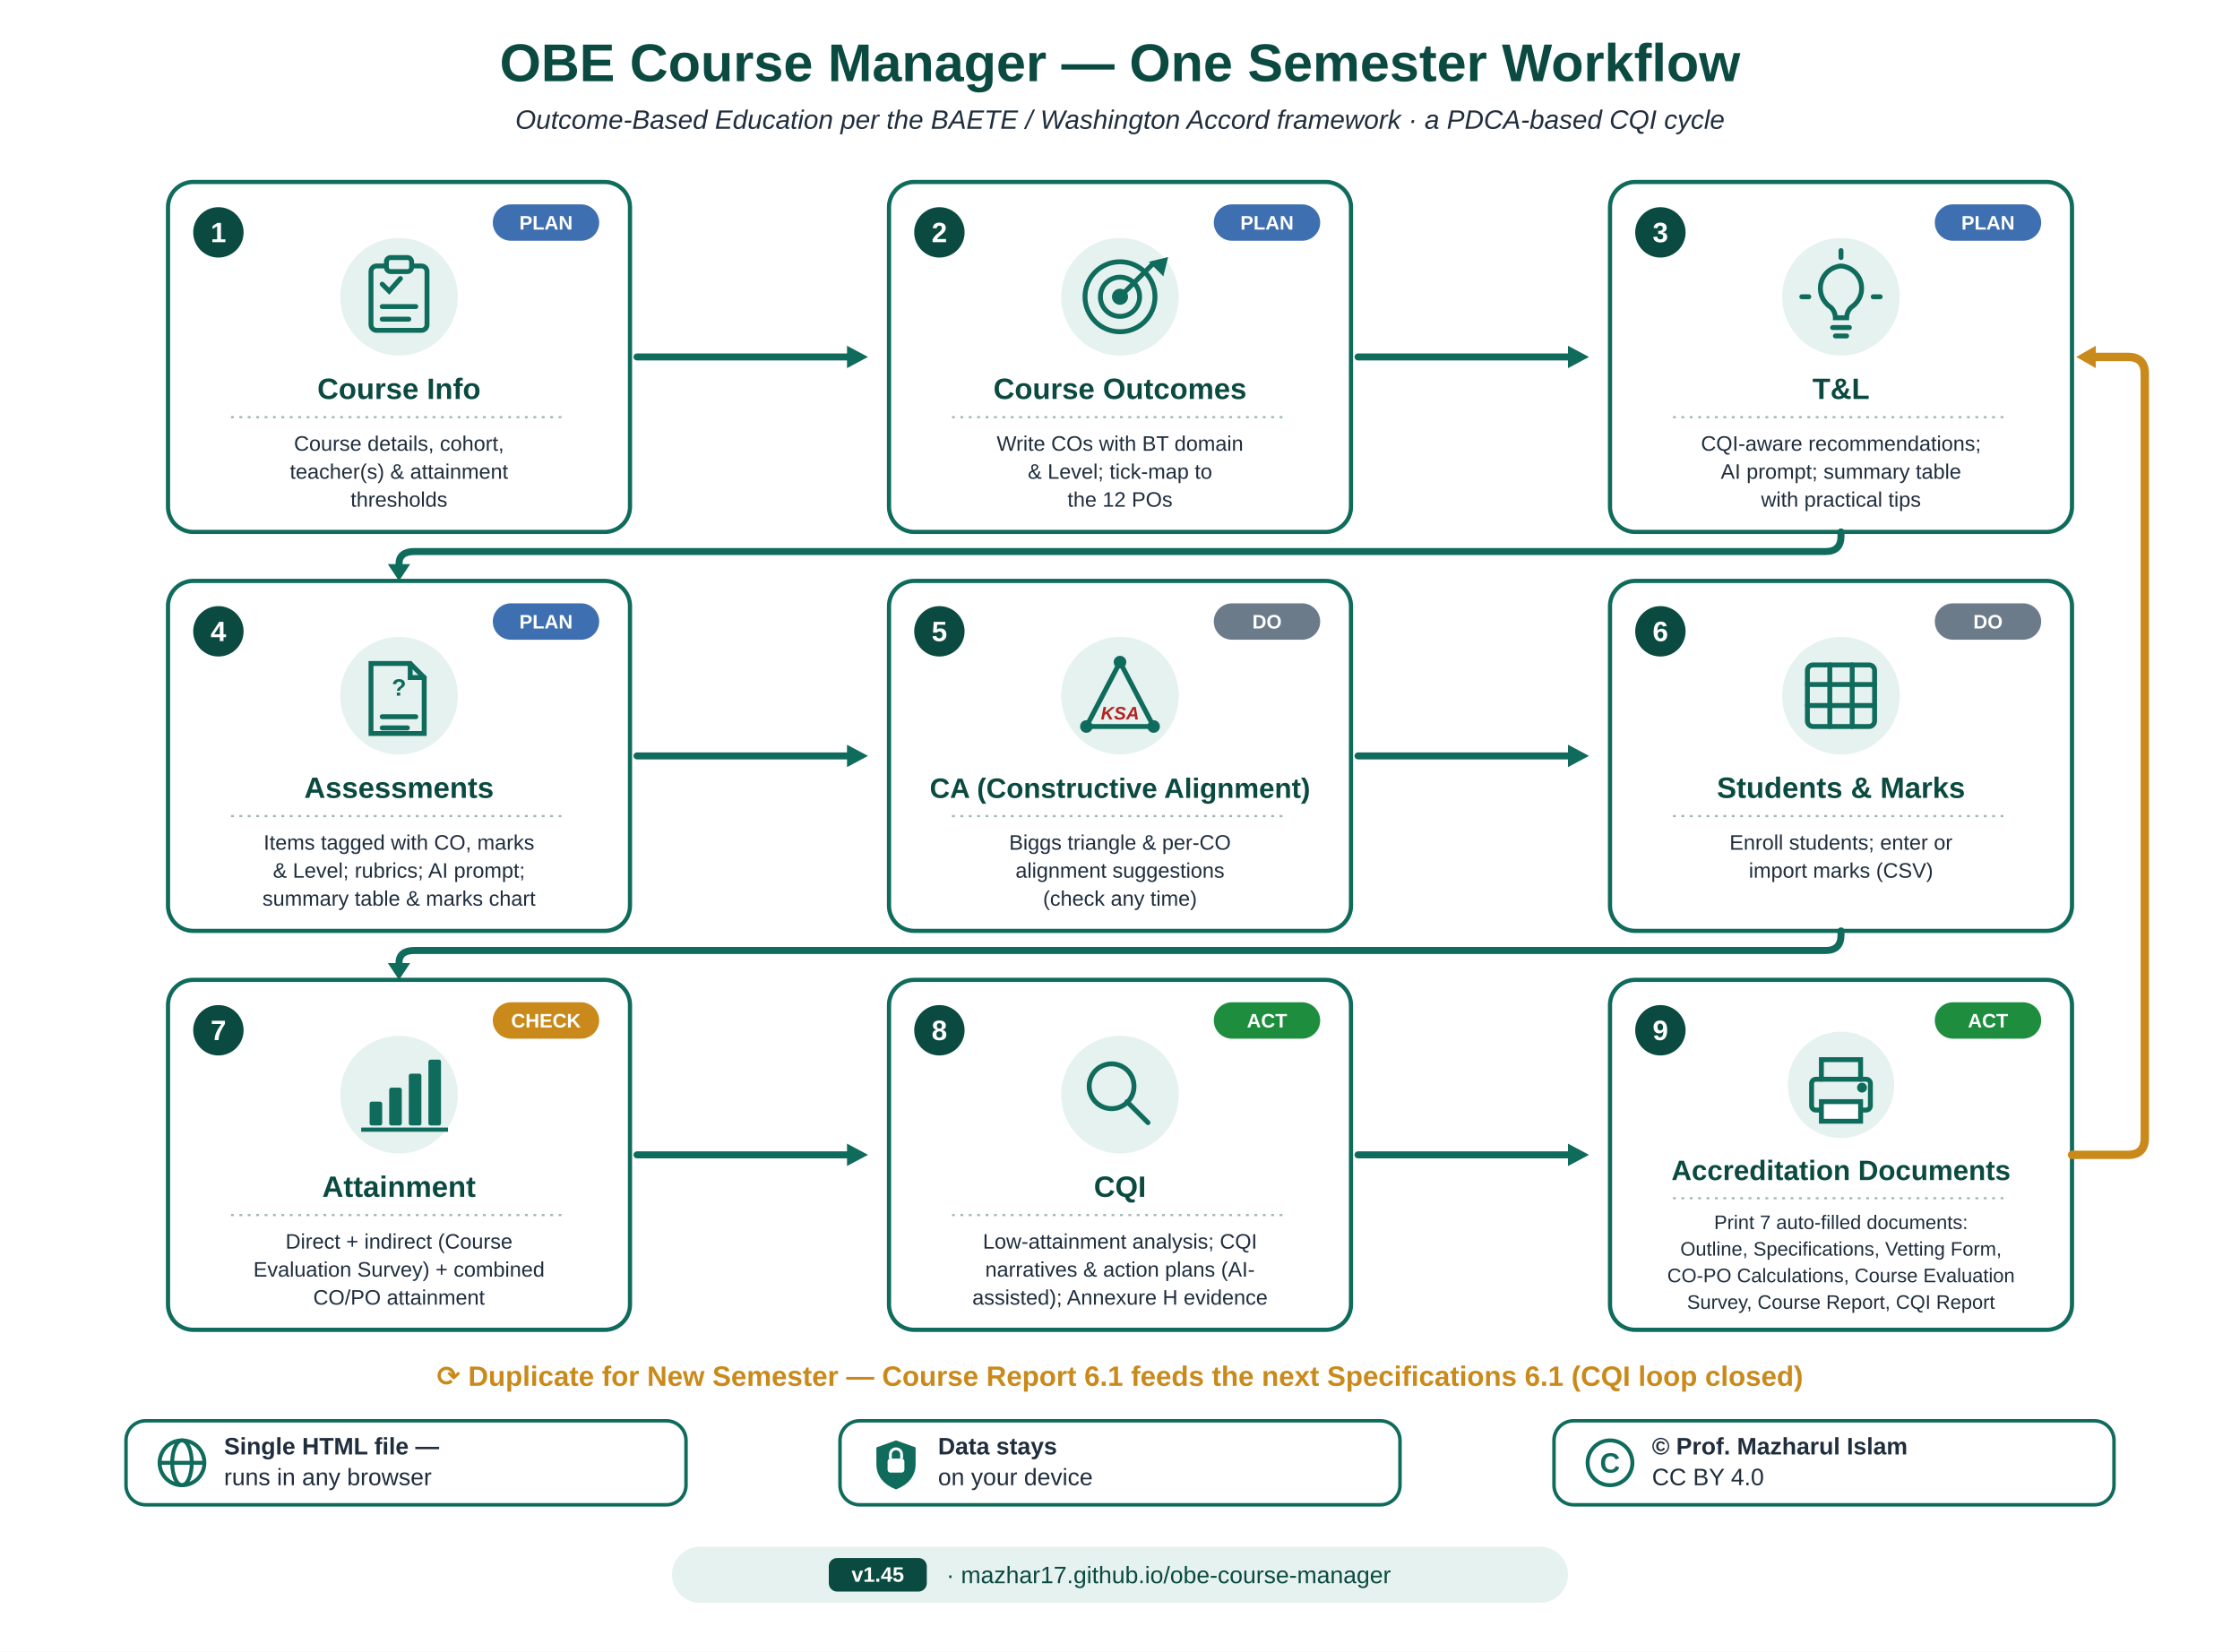
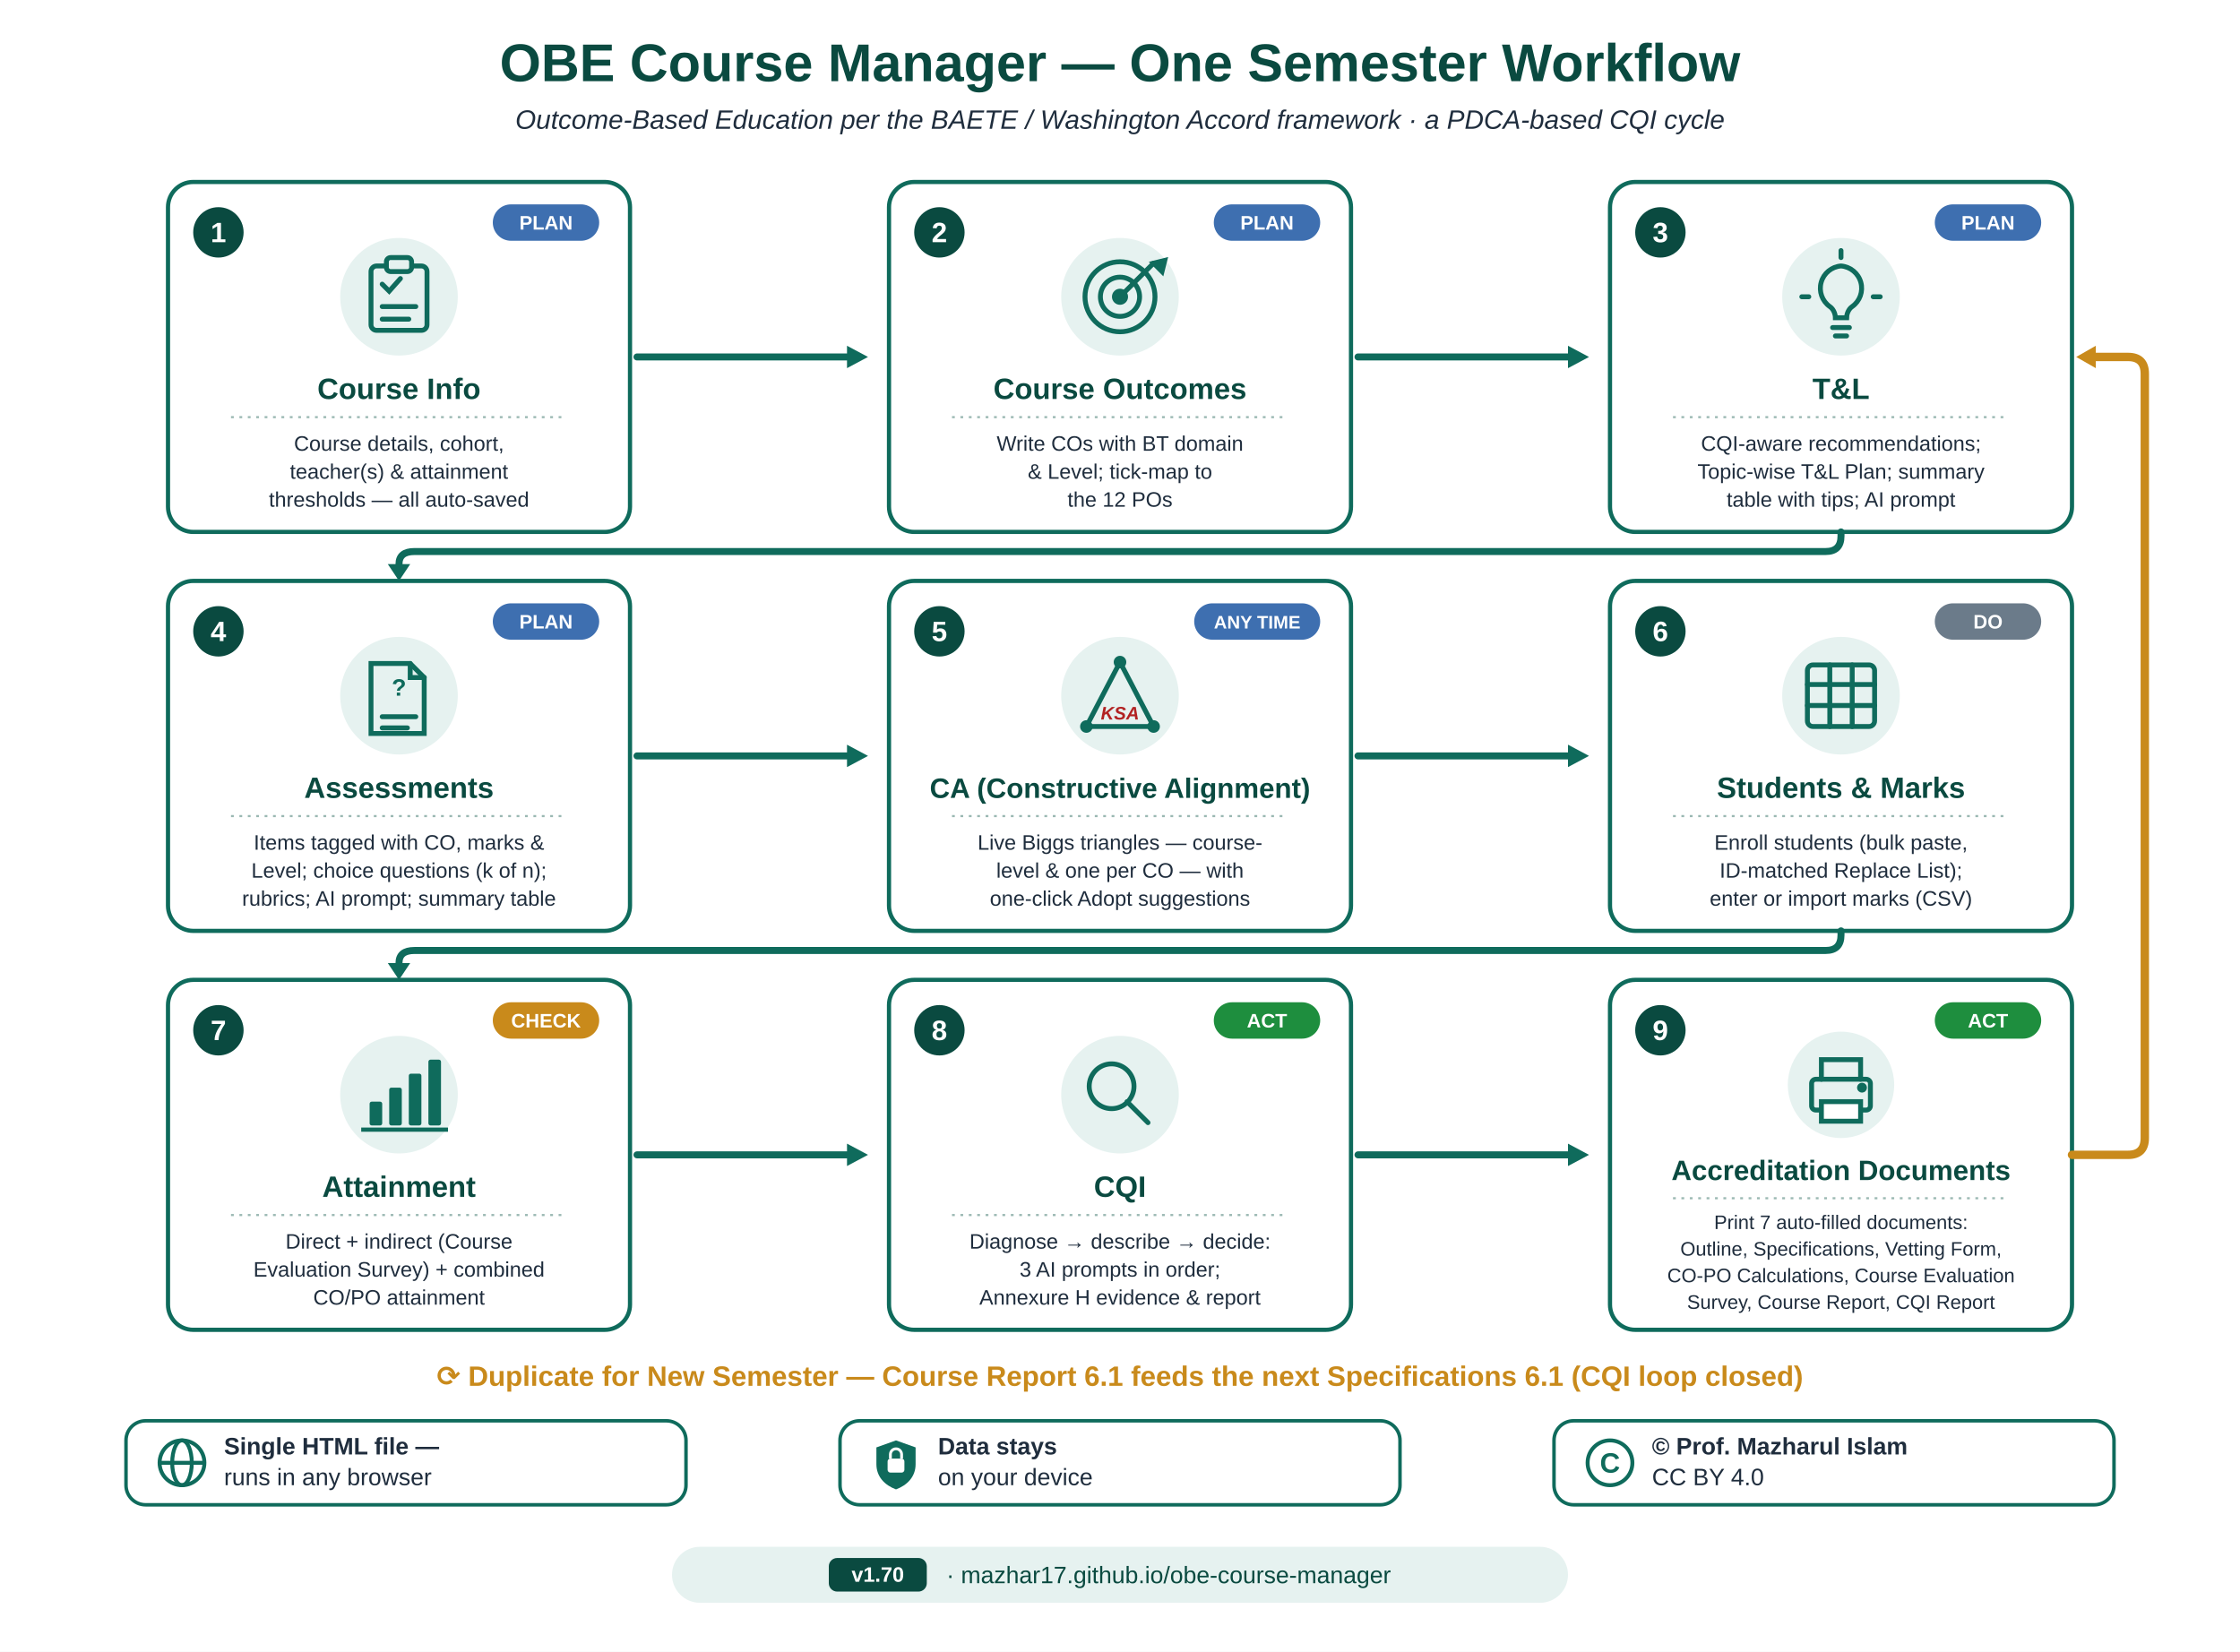
<svg xmlns="http://www.w3.org/2000/svg" viewBox="0 0 1600 1180" font-family="Segoe UI, Calibri, Arial, sans-serif">
  <rect width="1600" height="1180" fill="#FFFFFF" />
  <text x="800" y="58" text-anchor="middle" font-size="38" font-weight="700" fill="#0A4A40">OBE Course Manager — One Semester Workflow</text>
  <text x="800" y="92" text-anchor="middle" font-size="19" font-style="italic" fill="#1F2D3D">Outcome-Based Education per the BAETE / Washington Accord framework · a PDCA-based CQI cycle</text>
  <g>
    <rect x="120" y="130" width="330" height="250" rx="18" fill="#FFFFFF" stroke="#0F6B5C" stroke-width="3" />
    <circle cx="156" cy="166" r="18" fill="#0A4A40" />
    <text x="156" y="173" text-anchor="middle" font-size="20" font-weight="700" fill="#FFFFFF">1</text>
    <rect x="352" y="146" width="76" height="26" rx="13" fill="#3E6FB0" />
    <text x="390" y="164" text-anchor="middle" font-size="14" font-weight="700" fill="#FFFFFF">PLAN</text>
    <circle cx="285" cy="212" r="42" fill="#E6F2F0" />
    <g stroke="#0F6B5C" stroke-width="3.5" fill="none" stroke-linecap="round">
      <rect x="265" y="190" width="40" height="46" rx="4" />
      <rect x="276" y="184" width="18" height="10" rx="3" fill="#E6F2F0" />
      <path d="M273,203 l5,5 l8,-9" />
      <line x1="273" y1="219" x2="297" y2="219" />
      <line x1="273" y1="228" x2="292" y2="228" />
    </g>
    <text x="285" y="285" text-anchor="middle" font-size="21" font-weight="700" fill="#0A4A40">Course Info</text>
    <line x1="165" y1="298" x2="405" y2="298" stroke="#9AB8B2" stroke-width="1.5" stroke-dasharray="2 4" />
    <text x="285" y="322" text-anchor="middle" font-size="15" fill="#1F2D3D">Course details, cohort,</text>
    <text x="285" y="342" text-anchor="middle" font-size="15" fill="#1F2D3D">teacher(s) &amp; attainment</text>
-     <text x="285" y="362" text-anchor="middle" font-size="15" fill="#1F2D3D">thresholds</text>
+     <text x="285" y="362" text-anchor="middle" font-size="15" fill="#1F2D3D">thresholds — all auto-saved</text>
  </g>
  <g>
    <rect x="635" y="130" width="330" height="250" rx="18" fill="#FFFFFF" stroke="#0F6B5C" stroke-width="3" />
    <circle cx="671" cy="166" r="18" fill="#0A4A40" />
    <text x="671" y="173" text-anchor="middle" font-size="20" font-weight="700" fill="#FFFFFF">2</text>
    <rect x="867" y="146" width="76" height="26" rx="13" fill="#3E6FB0" />
    <text x="905" y="164" text-anchor="middle" font-size="14" font-weight="700" fill="#FFFFFF">PLAN</text>
    <circle cx="800" cy="212" r="42" fill="#E6F2F0" />
    <g stroke="#0F6B5C" stroke-width="3.5" fill="none" stroke-linecap="round">
      <circle cx="800" cy="212" r="25" />
      <circle cx="800" cy="212" r="14" />
      <circle cx="800" cy="212" r="4" fill="#0F6B5C" />
      <line x1="800" y1="212" x2="824" y2="188" />
      <path d="M824,188 l8,-2 l-2,8 z" fill="#0F6B5C" />
    </g>
    <text x="800" y="285" text-anchor="middle" font-size="21" font-weight="700" fill="#0A4A40">Course Outcomes</text>
    <line x1="680" y1="298" x2="920" y2="298" stroke="#9AB8B2" stroke-width="1.5" stroke-dasharray="2 4" />
    <text x="800" y="322" text-anchor="middle" font-size="15" fill="#1F2D3D">Write COs with BT domain</text>
    <text x="800" y="342" text-anchor="middle" font-size="15" fill="#1F2D3D">&amp; Level; tick-map to</text>
    <text x="800" y="362" text-anchor="middle" font-size="15" fill="#1F2D3D">the 12 POs</text>
  </g>
  <g>
    <rect x="1150" y="130" width="330" height="250" rx="18" fill="#FFFFFF" stroke="#0F6B5C" stroke-width="3" />
    <circle cx="1186" cy="166" r="18" fill="#0A4A40" />
    <text x="1186" y="173" text-anchor="middle" font-size="20" font-weight="700" fill="#FFFFFF">3</text>
    <rect x="1382" y="146" width="76" height="26" rx="13" fill="#3E6FB0" />
    <text x="1420" y="164" text-anchor="middle" font-size="14" font-weight="700" fill="#FFFFFF">PLAN</text>
    <circle cx="1315" cy="212" r="42" fill="#E6F2F0" />
    <g stroke="#0F6B5C" stroke-width="3.5" fill="none" stroke-linecap="round">
      <path d="M1315,190 a16,16 0 0 1 8,29 c-3,2 -4,6 -4,8 h-8 c0,-2 -1,-6 -4,-8 a16,16 0 0 1 8,-29 z" />
      <line x1="1309" y1="234" x2="1321" y2="234" />
      <line x1="1311" y1="240" x2="1319" y2="240" />
      <line x1="1315" y1="179" x2="1315" y2="184" />
      <line x1="1292" y1="212" x2="1287" y2="212" />
      <line x1="1343" y1="212" x2="1338" y2="212" />
    </g>
    <text x="1315" y="285" text-anchor="middle" font-size="21" font-weight="700" fill="#0A4A40">T&amp;L</text>
    <line x1="1195" y1="298" x2="1435" y2="298" stroke="#9AB8B2" stroke-width="1.5" stroke-dasharray="2 4" />
    <text x="1315" y="322" text-anchor="middle" font-size="15" fill="#1F2D3D">CQI-aware recommendations;</text>
-     <text x="1315" y="342" text-anchor="middle" font-size="15" fill="#1F2D3D">AI prompt; summary table</text>
-     <text x="1315" y="362" text-anchor="middle" font-size="15" fill="#1F2D3D">with practical tips</text>
+     <text x="1315" y="342" text-anchor="middle" font-size="15" fill="#1F2D3D">Topic-wise T&amp;L Plan; summary</text>
+     <text x="1315" y="362" text-anchor="middle" font-size="15" fill="#1F2D3D">table with tips; AI prompt</text>
  </g>
  <g>
    <rect x="120" y="415" width="330" height="250" rx="18" fill="#FFFFFF" stroke="#0F6B5C" stroke-width="3" />
    <circle cx="156" cy="451" r="18" fill="#0A4A40" />
    <text x="156" y="458" text-anchor="middle" font-size="20" font-weight="700" fill="#FFFFFF">4</text>
    <rect x="352" y="431" width="76" height="26" rx="13" fill="#3E6FB0" />
    <text x="390" y="449" text-anchor="middle" font-size="14" font-weight="700" fill="#FFFFFF">PLAN</text>
    <circle cx="285" cy="497" r="42" fill="#E6F2F0" />
    <g stroke="#0F6B5C" stroke-width="3.5" fill="none" stroke-linecap="round">
      <path d="M265,474 h28 l10,10 v40 h-38 z" />
      <path d="M293,474 v10 h10" />
      <line x1="273" y1="512" x2="297" y2="512" />
      <line x1="273" y1="520" x2="291" y2="520" />
    </g>
    <text x="285" y="497" text-anchor="middle" font-size="17" font-weight="700" fill="#0F6B5C">?</text>
    <text x="285" y="570" text-anchor="middle" font-size="21" font-weight="700" fill="#0A4A40">Assessments</text>
    <line x1="165" y1="583" x2="405" y2="583" stroke="#9AB8B2" stroke-width="1.5" stroke-dasharray="2 4" />
-     <text x="285" y="607" text-anchor="middle" font-size="15" fill="#1F2D3D">Items tagged with CO, marks</text>
-     <text x="285" y="627" text-anchor="middle" font-size="15" fill="#1F2D3D">&amp; Level; rubrics; AI prompt;</text>
-     <text x="285" y="647" text-anchor="middle" font-size="15" fill="#1F2D3D">summary table &amp; marks chart</text>
+     <text x="285" y="607" text-anchor="middle" font-size="15" fill="#1F2D3D">Items tagged with CO, marks &amp;</text>
+     <text x="285" y="627" text-anchor="middle" font-size="15" fill="#1F2D3D">Level; choice questions (k of n);</text>
+     <text x="285" y="647" text-anchor="middle" font-size="15" fill="#1F2D3D">rubrics; AI prompt; summary table</text>
  </g>
  <g>
    <rect x="635" y="415" width="330" height="250" rx="18" fill="#FFFFFF" stroke="#0F6B5C" stroke-width="3" />
    <circle cx="671" cy="451" r="18" fill="#0A4A40" />
    <text x="671" y="458" text-anchor="middle" font-size="20" font-weight="700" fill="#FFFFFF">5</text>
-     <rect x="867" y="431" width="76" height="26" rx="13" fill="#6B7B8A" />
-     <text x="905" y="449" text-anchor="middle" font-size="14" font-weight="700" fill="#FFFFFF">DO</text>
+     <rect x="853" y="431" width="90" height="26" rx="13" fill="#3E6FB0" />
+     <text x="898" y="449" text-anchor="middle" font-size="13" font-weight="700" fill="#FFFFFF">ANY TIME</text>
    <circle cx="800" cy="497" r="42" fill="#E6F2F0" />
    <g stroke="#0F6B5C" stroke-width="3.5" fill="none" stroke-linecap="round" stroke-linejoin="round">
      <path d="M800,473 L776,519 L824,519 Z" />
    </g>
    <circle cx="800" cy="473" r="4.5" fill="#0F6B5C" />
    <circle cx="776" cy="519" r="4.5" fill="#0F6B5C" />
    <circle cx="824" cy="519" r="4.5" fill="#0F6B5C" />
    <text x="800" y="514" text-anchor="middle" font-size="13" font-weight="700" font-style="italic" fill="#B22222">KSA</text>
    <text x="800" y="570" text-anchor="middle" font-size="20" font-weight="700" fill="#0A4A40">CA (Constructive Alignment)</text>
    <line x1="680" y1="583" x2="920" y2="583" stroke="#9AB8B2" stroke-width="1.5" stroke-dasharray="2 4" />
-     <text x="800" y="607" text-anchor="middle" font-size="15" fill="#1F2D3D">Biggs triangle &amp; per-CO</text>
-     <text x="800" y="627" text-anchor="middle" font-size="15" fill="#1F2D3D">alignment suggestions</text>
-     <text x="800" y="647" text-anchor="middle" font-size="15" fill="#1F2D3D">(check any time)</text>
+     <text x="800" y="607" text-anchor="middle" font-size="15" fill="#1F2D3D">Live Biggs triangles — course-</text>
+     <text x="800" y="627" text-anchor="middle" font-size="15" fill="#1F2D3D">level &amp; one per CO — with</text>
+     <text x="800" y="647" text-anchor="middle" font-size="15" fill="#1F2D3D">one-click Adopt suggestions</text>
  </g>
  <g>
    <rect x="1150" y="415" width="330" height="250" rx="18" fill="#FFFFFF" stroke="#0F6B5C" stroke-width="3" />
    <circle cx="1186" cy="451" r="18" fill="#0A4A40" />
    <text x="1186" y="458" text-anchor="middle" font-size="20" font-weight="700" fill="#FFFFFF">6</text>
    <rect x="1382" y="431" width="76" height="26" rx="13" fill="#6B7B8A" />
    <text x="1420" y="449" text-anchor="middle" font-size="14" font-weight="700" fill="#FFFFFF">DO</text>
    <circle cx="1315" cy="497" r="42" fill="#E6F2F0" />
    <g stroke="#0F6B5C" stroke-width="3.5" fill="none" stroke-linecap="round">
      <rect x="1291" y="475" width="48" height="44" rx="4" />
      <line x1="1291" y1="489" x2="1339" y2="489" />
      <line x1="1291" y1="504" x2="1339" y2="504" />
      <line x1="1307" y1="475" x2="1307" y2="519" />
      <line x1="1323" y1="475" x2="1323" y2="519" />
    </g>
    <text x="1315" y="570" text-anchor="middle" font-size="21" font-weight="700" fill="#0A4A40">Students &amp; Marks</text>
    <line x1="1195" y1="583" x2="1435" y2="583" stroke="#9AB8B2" stroke-width="1.5" stroke-dasharray="2 4" />
-     <text x="1315" y="607" text-anchor="middle" font-size="15" fill="#1F2D3D">Enroll students; enter or</text>
-     <text x="1315" y="627" text-anchor="middle" font-size="15" fill="#1F2D3D">import marks (CSV)</text>
+     <text x="1315" y="607" text-anchor="middle" font-size="15" fill="#1F2D3D">Enroll students (bulk paste,</text>
+     <text x="1315" y="627" text-anchor="middle" font-size="15" fill="#1F2D3D">ID-matched Replace List);</text>
+     <text x="1315" y="647" text-anchor="middle" font-size="15" fill="#1F2D3D">enter or import marks (CSV)</text>
  </g>
  <g>
    <rect x="120" y="700" width="330" height="250" rx="18" fill="#FFFFFF" stroke="#0F6B5C" stroke-width="3" />
    <circle cx="156" cy="736" r="18" fill="#0A4A40" />
    <text x="156" y="743" text-anchor="middle" font-size="20" font-weight="700" fill="#FFFFFF">7</text>
    <rect x="352" y="716" width="76" height="26" rx="13" fill="#C98A1B" />
    <text x="390" y="734" text-anchor="middle" font-size="14" font-weight="700" fill="#FFFFFF">CHECK</text>
    <circle cx="285" cy="782" r="42" fill="#E6F2F0" />
    <g fill="#0F6B5C">
      <rect x="264" y="787" width="9" height="17" rx="1.5" />
      <rect x="278" y="777" width="9" height="27" rx="1.5" />
      <rect x="292" y="767" width="9" height="37" rx="1.5" />
      <rect x="306" y="757" width="9" height="47" rx="1.5" />
    </g>
    <line x1="258" y1="807" x2="320" y2="807" stroke="#0F6B5C" stroke-width="3" />
    <text x="285" y="855" text-anchor="middle" font-size="21" font-weight="700" fill="#0A4A40">Attainment</text>
    <line x1="165" y1="868" x2="405" y2="868" stroke="#9AB8B2" stroke-width="1.5" stroke-dasharray="2 4" />
    <text x="285" y="892" text-anchor="middle" font-size="15" fill="#1F2D3D">Direct + indirect (Course</text>
    <text x="285" y="912" text-anchor="middle" font-size="15" fill="#1F2D3D">Evaluation Survey) + combined</text>
    <text x="285" y="932" text-anchor="middle" font-size="15" fill="#1F2D3D">CO/PO attainment</text>
  </g>
  <g>
    <rect x="635" y="700" width="330" height="250" rx="18" fill="#FFFFFF" stroke="#0F6B5C" stroke-width="3" />
    <circle cx="671" cy="736" r="18" fill="#0A4A40" />
    <text x="671" y="743" text-anchor="middle" font-size="20" font-weight="700" fill="#FFFFFF">8</text>
    <rect x="867" y="716" width="76" height="26" rx="13" fill="#1E8E3E" />
    <text x="905" y="734" text-anchor="middle" font-size="14" font-weight="700" fill="#FFFFFF">ACT</text>
    <circle cx="800" cy="782" r="42" fill="#E6F2F0" />
    <g stroke="#0F6B5C" stroke-width="3.5" fill="none" stroke-linecap="round">
      <circle cx="794" cy="776" r="16" />
      <line x1="805" y1="787" x2="820" y2="802" />
    </g>
    <text x="800" y="855" text-anchor="middle" font-size="21" font-weight="700" fill="#0A4A40">CQI</text>
    <line x1="680" y1="868" x2="920" y2="868" stroke="#9AB8B2" stroke-width="1.5" stroke-dasharray="2 4" />
-     <text x="800" y="892" text-anchor="middle" font-size="15" fill="#1F2D3D">Low-attainment analysis; CQI</text>
-     <text x="800" y="912" text-anchor="middle" font-size="15" fill="#1F2D3D">narratives &amp; action plans (AI-</text>
-     <text x="800" y="932" text-anchor="middle" font-size="15" fill="#1F2D3D">assisted); Annexure H evidence</text>
+     <text x="800" y="892" text-anchor="middle" font-size="15" fill="#1F2D3D">Diagnose → describe → decide:</text>
+     <text x="800" y="912" text-anchor="middle" font-size="15" fill="#1F2D3D">3 AI prompts in order;</text>
+     <text x="800" y="932" text-anchor="middle" font-size="15" fill="#1F2D3D">Annexure H evidence &amp; report</text>
  </g>
  <g>
    <rect x="1150" y="700" width="330" height="250" rx="18" fill="#FFFFFF" stroke="#0F6B5C" stroke-width="3" />
    <circle cx="1186" cy="736" r="18" fill="#0A4A40" />
    <text x="1186" y="743" text-anchor="middle" font-size="20" font-weight="700" fill="#FFFFFF">9</text>
    <rect x="1382" y="716" width="76" height="26" rx="13" fill="#1E8E3E" />
    <text x="1420" y="734" text-anchor="middle" font-size="14" font-weight="700" fill="#FFFFFF">ACT</text>
    <circle cx="1315" cy="775" r="38" fill="#E6F2F0" />
    <g stroke="#0F6B5C" stroke-width="3.5" fill="none" stroke-linecap="round">
      <rect x="1294" y="771" width="42" height="22" rx="3" />
      <path d="M1301,771 v-14 h28 v14" />
      <path d="M1301,787 h28 v14 h-28 z" fill="#FFFFFF" />
      <circle cx="1330" cy="777" r="1.8" fill="#0F6B5C" />
    </g>
    <text x="1315" y="843" text-anchor="middle" font-size="20" font-weight="700" fill="#0A4A40">Accreditation Documents</text>
    <line x1="1195" y1="856" x2="1435" y2="856" stroke="#9AB8B2" stroke-width="1.5" stroke-dasharray="2 4" />
    <text x="1315" y="878" text-anchor="middle" font-size="14" fill="#1F2D3D">Print 7 auto-filled documents:</text>
    <text x="1315" y="897" text-anchor="middle" font-size="14" fill="#1F2D3D">Outline, Specifications, Vetting Form,</text>
    <text x="1315" y="916" text-anchor="middle" font-size="14" fill="#1F2D3D">CO-PO Calculations, Course Evaluation</text>
    <text x="1315" y="935" text-anchor="middle" font-size="14" fill="#1F2D3D">Survey, Course Report, CQI Report</text>
  </g>
  <g stroke="#0F6B5C" stroke-width="5" fill="none" stroke-linecap="round">
    <line x1="455" y1="255" x2="605" y2="255" />
    <line x1="970" y1="255" x2="1120" y2="255" />
    <line x1="455" y1="540" x2="605" y2="540" />
    <line x1="970" y1="540" x2="1120" y2="540" />
    <line x1="455" y1="825" x2="605" y2="825" />
    <line x1="970" y1="825" x2="1120" y2="825" />
  </g>
  <g fill="#0F6B5C">
    <polygon points="605,247 605,263 620,255" />
    <polygon points="1120,247 1120,263 1135,255" />
    <polygon points="605,532 605,548 620,540" />
    <polygon points="1120,532 1120,548 1135,540" />
    <polygon points="605,817 605,833 620,825" />
    <polygon points="1120,817 1120,833 1135,825" />
  </g>
  <path d="M1315,380 v3 q0,11 -11,11 H296 q-11,0 -11,9" stroke="#0F6B5C" stroke-width="5" fill="none" stroke-linecap="round" />
  <polygon points="277,403 293,403 285,415" fill="#0F6B5C" />
  <path d="M1315,665 v3 q0,11 -11,11 H296 q-11,0 -11,9" stroke="#0F6B5C" stroke-width="5" fill="none" stroke-linecap="round" />
  <polygon points="277,688 293,688 285,700" fill="#0F6B5C" />
  <path d="M1480,825 h40 q12,0 12,-12 V267 q0,-12 -12,-12 h-23" stroke="#C98A1B" stroke-width="6" fill="none" stroke-linecap="round" />
  <polygon points="1497,247 1497,263 1483,255" fill="#C98A1B" />
  <text x="800" y="990" text-anchor="middle" font-size="20" font-weight="700" fill="#C98A1B">⟳ Duplicate for New Semester — Course Report 6.1 feeds the next Specifications 6.1 (CQI loop closed)</text>
  <g>
    <rect x="90" y="1015" width="400" height="60" rx="14" fill="#FFFFFF" stroke="#0F6B5C" stroke-width="2.5" />
    <g stroke="#0F6B5C" stroke-width="2.8" fill="none">
      <circle cx="130" cy="1045" r="16" />
      <ellipse cx="130" cy="1045" rx="7" ry="16" />
      <line x1="114" y1="1045" x2="146" y2="1045" />
    </g>
    <text x="160" y="1039" font-size="17" font-weight="700" fill="#1F2D3D">Single HTML file —</text>
    <text x="160" y="1061" font-size="17" fill="#1F2D3D">runs in any browser</text>
    <rect x="600" y="1015" width="400" height="60" rx="14" fill="#FFFFFF" stroke="#0F6B5C" stroke-width="2.5" />
    <g fill="#0F6B5C">
      <path d="M640,1029 l14,5 v12 c0,9 -6,15 -14,18 c-8,-3 -14,-9 -14,-18 v-12 z" />
    </g>
    <rect x="634" y="1042" width="12" height="10" rx="2" fill="#FFFFFF" />
    <path d="M636,1042 v-3 a4,4 0 0 1 8,0 v3" stroke="#FFFFFF" stroke-width="2" fill="none" />
    <text x="670" y="1039" font-size="17" font-weight="700" fill="#1F2D3D">Data stays</text>
    <text x="670" y="1061" font-size="17" fill="#1F2D3D">on your device</text>
    <rect x="1110" y="1015" width="400" height="60" rx="14" fill="#FFFFFF" stroke="#0F6B5C" stroke-width="2.5" />
    <circle cx="1150" cy="1045" r="16" stroke="#0F6B5C" stroke-width="2.8" fill="none" />
    <text x="1150" y="1052" text-anchor="middle" font-size="20" font-weight="700" fill="#0F6B5C">C</text>
    <text x="1180" y="1039" font-size="17" font-weight="700" fill="#1F2D3D">© Prof. Mazharul Islam</text>
    <text x="1180" y="1061" font-size="17" fill="#1F2D3D">CC BY 4.0</text>
  </g>
  <rect x="480" y="1105" width="640" height="40" rx="20" fill="#E6F2F0" />
  <rect x="592" y="1113" width="70" height="24" rx="6" fill="#0A4A40" />
-   <text x="627" y="1130" text-anchor="middle" font-size="15" font-weight="700" fill="#FFFFFF">v1.45</text>
+   <text x="627" y="1130" text-anchor="middle" font-size="15" font-weight="700" fill="#FFFFFF">v1.70</text>
  <text x="676" y="1131" font-size="17" fill="#0A4A40">·  mazhar17.github.io/obe-course-manager</text>
</svg>
